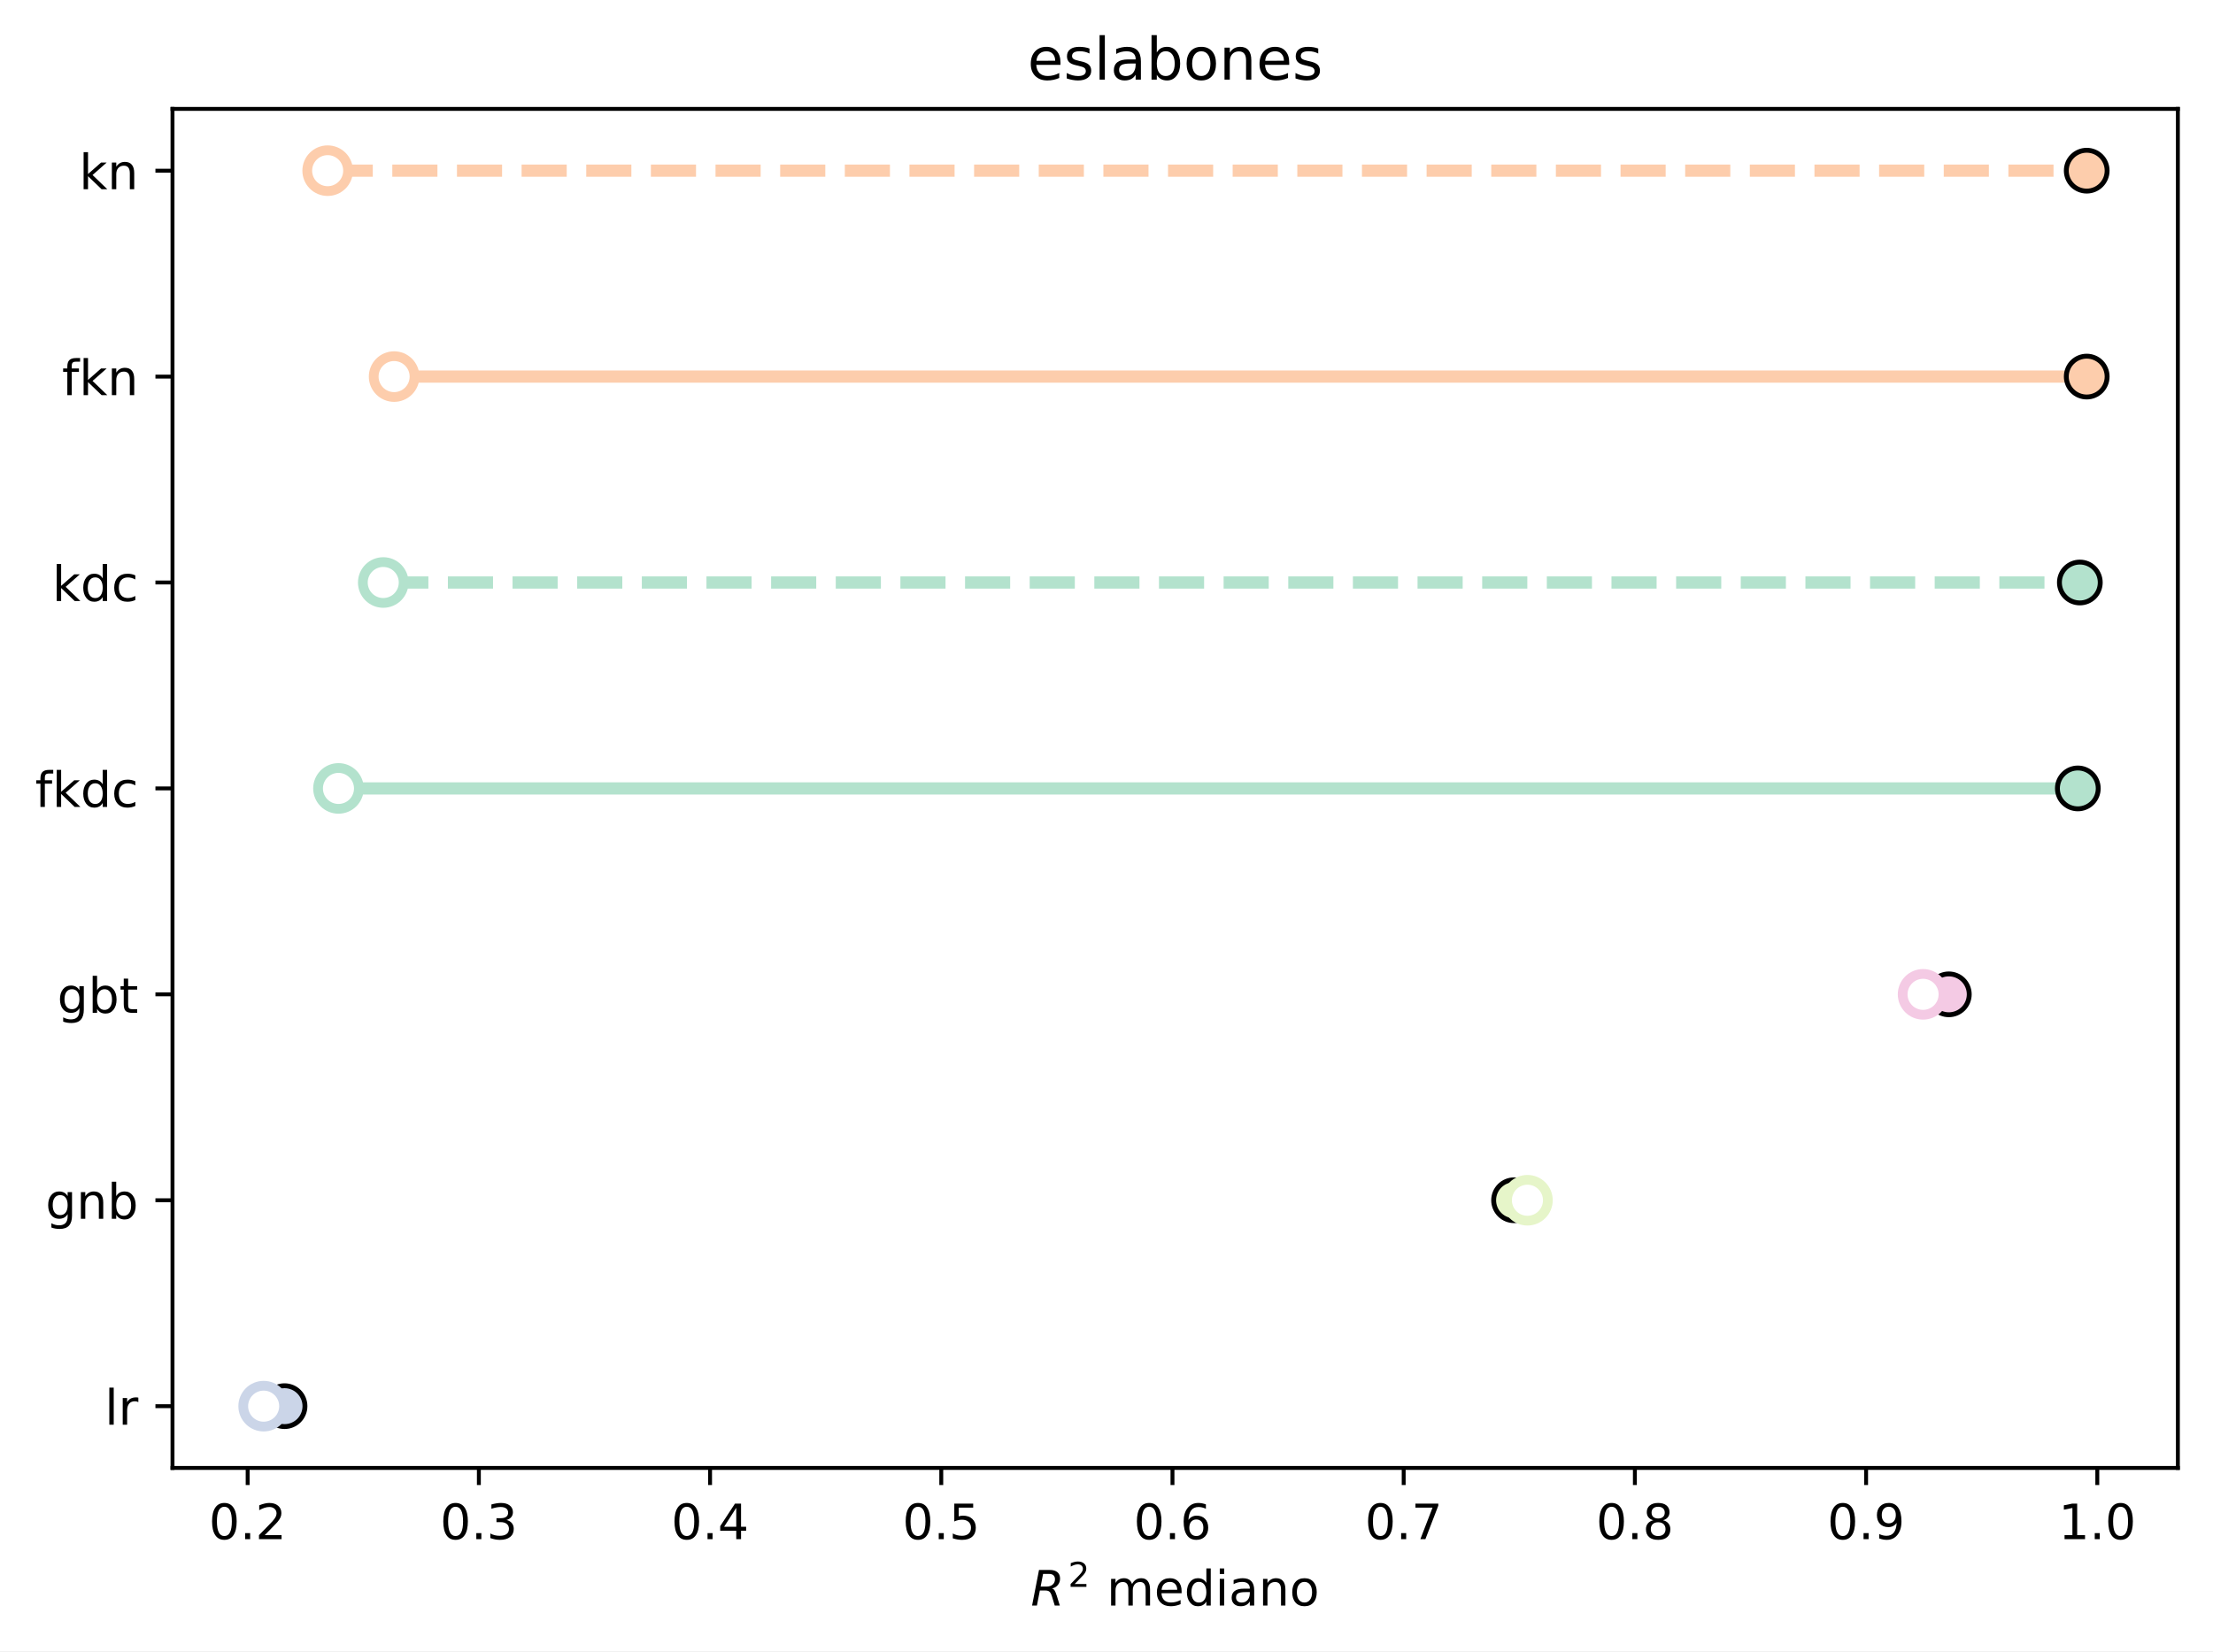
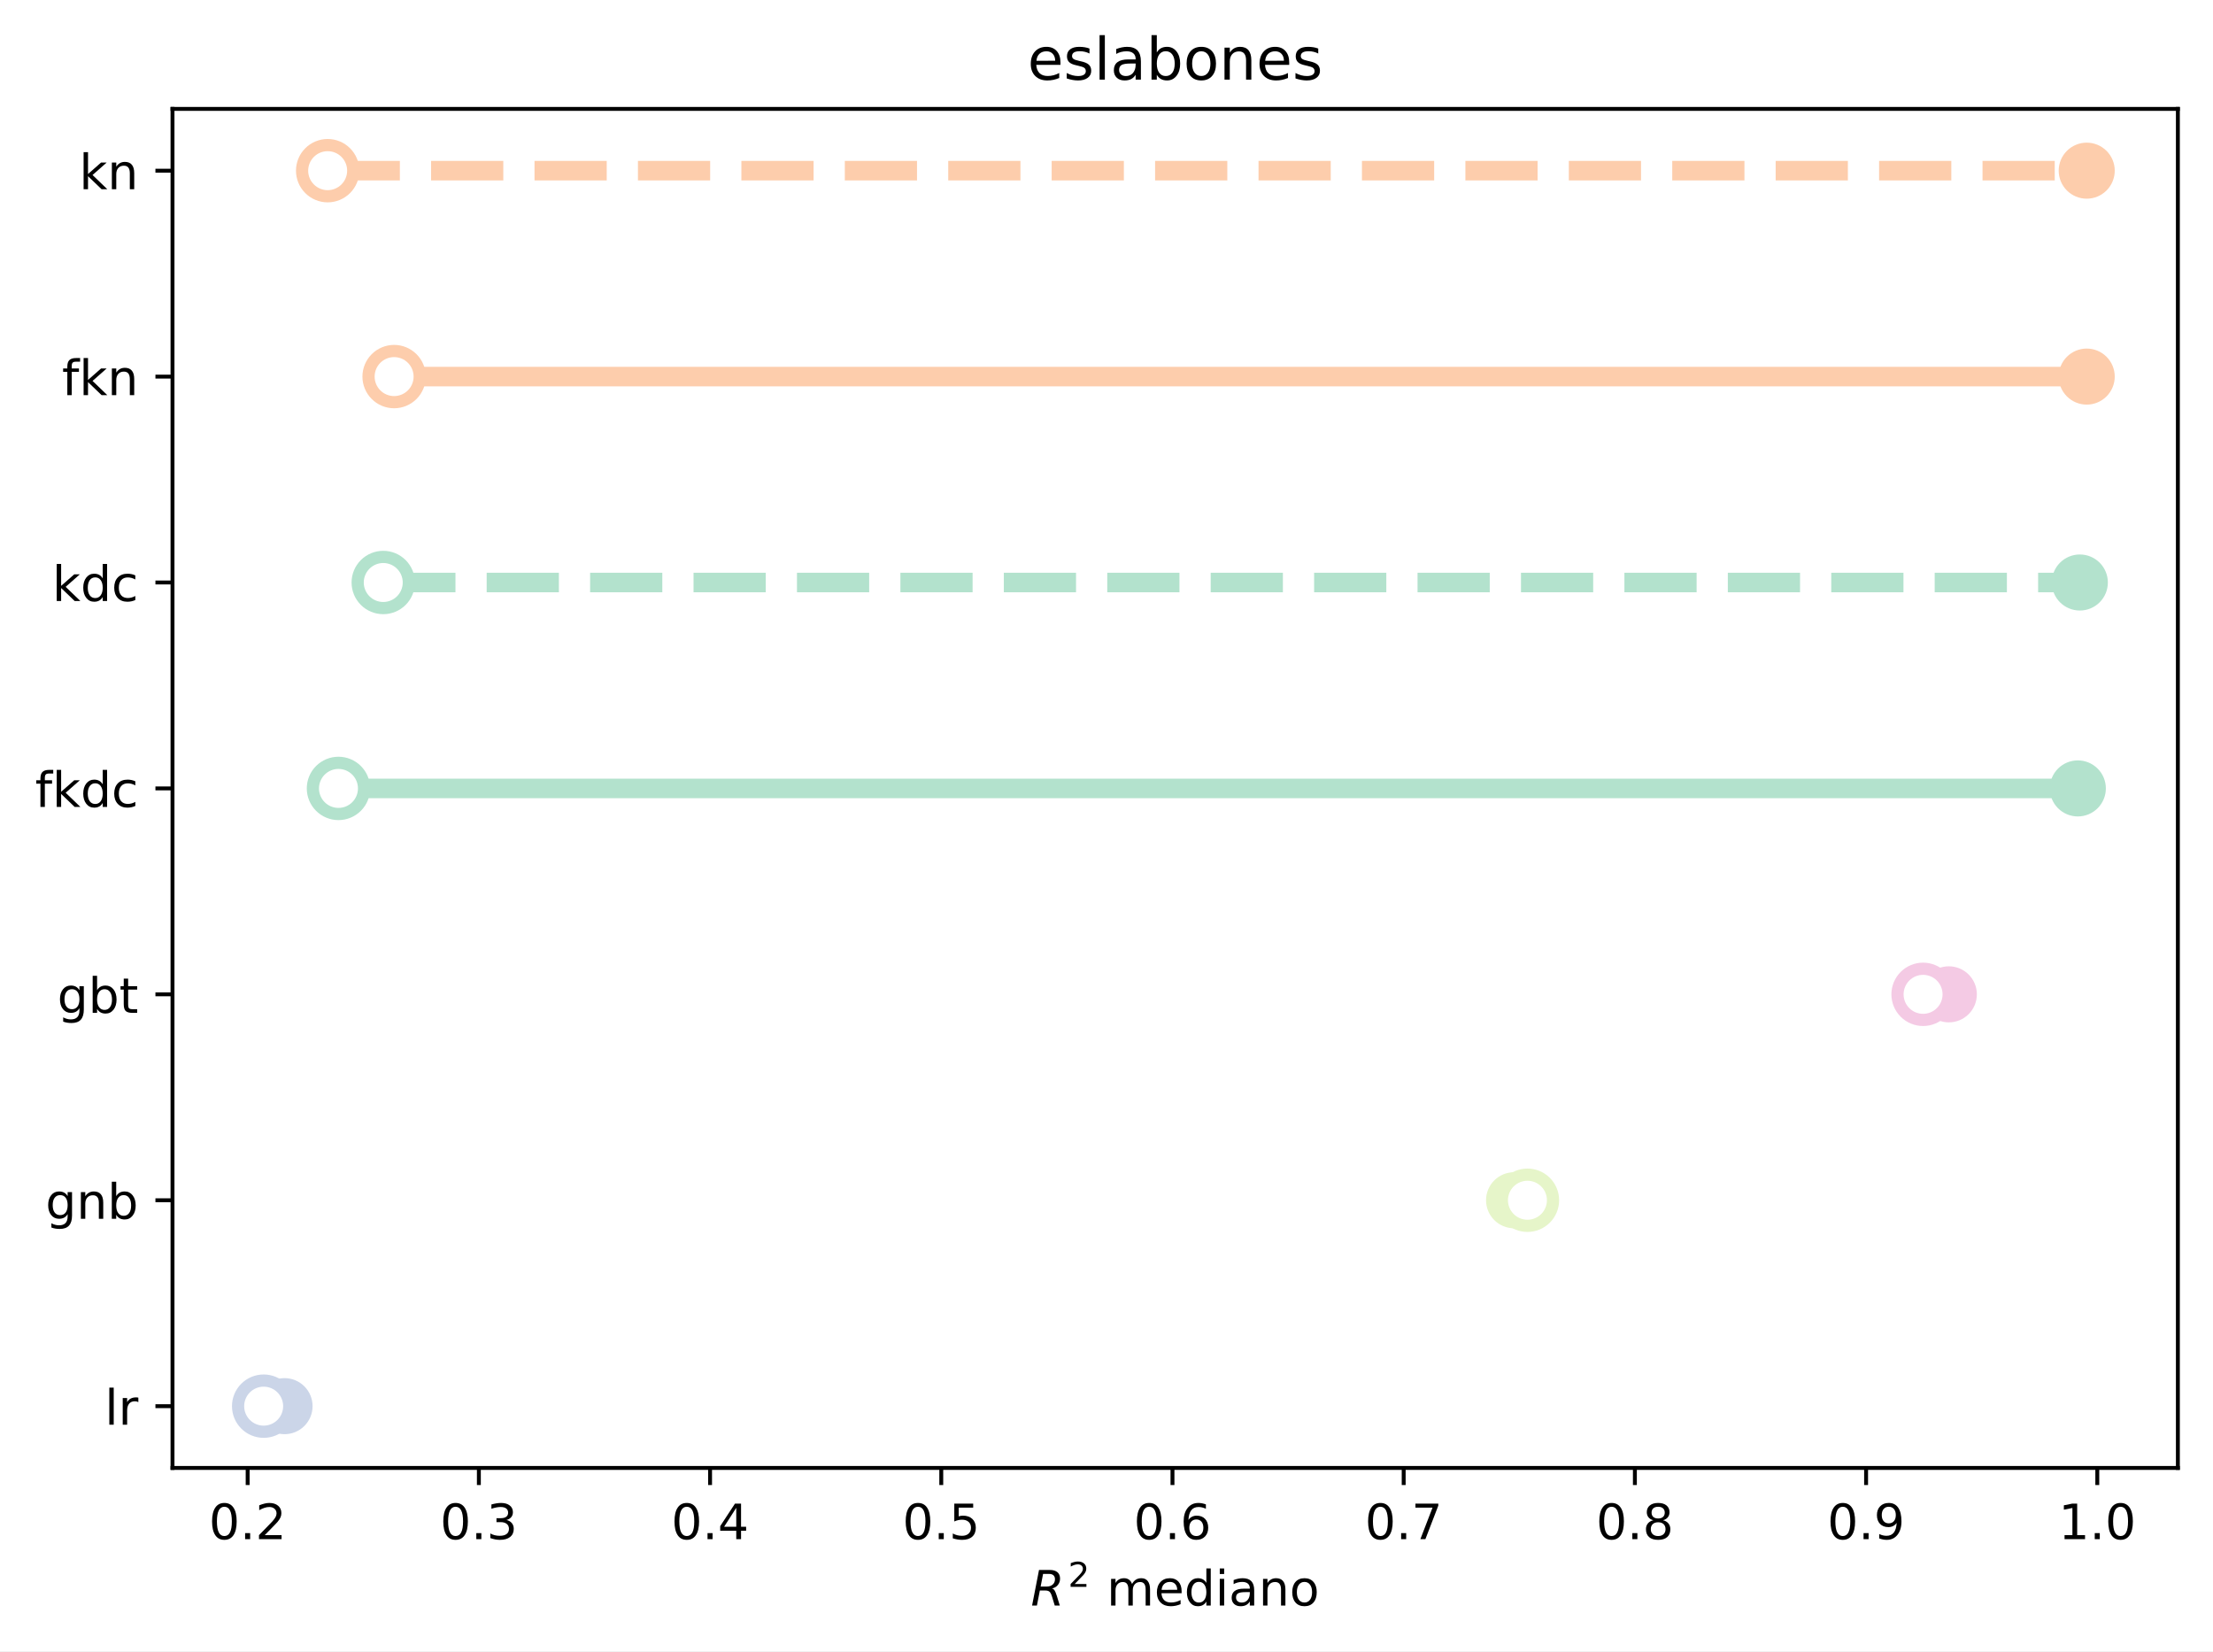
<svg xmlns="http://www.w3.org/2000/svg" xmlns:xlink="http://www.w3.org/1999/xlink" width="453.6pt" height="338.4pt" viewBox="0 0 453.6 338.4" version="1.1">
  <defs>
    <style type="text/css">*{stroke-linejoin: round; stroke-linecap: butt}</style>
  </defs>
  <g id="figure_1">
    <g id="patch_1">
      <path d="M 0 338.4  L 453.6 338.4  L 453.6 0  L 0 0  z " style="fill: #ffffff" />
    </g>
    <g id="axes_1">
      <g id="patch_2">
        <path d="M 35.358 300.844  L 446.4 300.844  L 446.4 22.318  L 35.358 22.318  z " style="fill: #ffffff" />
      </g>
      <g id="line2d_1">
-         <path d="M 54.042 288.183  L 58.324 288.183  " clip-path="url(#pe25ac5fc2d)" style="fill: none; stroke: #cbd5e8; stroke-width: 2.5; stroke-linecap: square" />
+         <path d="M 54.042 288.183  L 58.324 288.183  " clip-path="url(#pe25ac5fc2d)" style="fill: none; stroke: #cbd5e8; stroke-width: 4; stroke-linecap: square" />
      </g>
      <g id="line2d_2">
-         <path d="M 313.081 245.983  L 310.339 245.983  " clip-path="url(#pe25ac5fc2d)" style="fill: none; stroke: #e6f5c9; stroke-width: 2.5; stroke-linecap: square" />
+         <path d="M 313.081 245.983  L 310.339 245.983  " clip-path="url(#pe25ac5fc2d)" style="fill: none; stroke: #e6f5c9; stroke-width: 4; stroke-linecap: square" />
      </g>
      <g id="line2d_3">
-         <path d="M 394.174 203.782  L 399.454 203.782  " clip-path="url(#pe25ac5fc2d)" style="fill: none; stroke: #f4cae4; stroke-width: 2.5; stroke-linecap: square" />
+         <path d="M 394.174 203.782  L 399.454 203.782  " clip-path="url(#pe25ac5fc2d)" style="fill: none; stroke: #f4cae4; stroke-width: 4; stroke-linecap: square" />
      </g>
      <g id="line2d_4">
-         <path d="M 69.376 161.581  L 425.895 161.581  " clip-path="url(#pe25ac5fc2d)" style="fill: none; stroke: #b3e2cd; stroke-width: 2.5; stroke-linecap: square" />
+         <path d="M 69.376 161.581  L 425.895 161.581  " clip-path="url(#pe25ac5fc2d)" style="fill: none; stroke: #b3e2cd; stroke-width: 4; stroke-linecap: square" />
      </g>
      <g id="line2d_5">
-         <path d="M 78.555 119.38  L 426.306 119.38  " clip-path="url(#pe25ac5fc2d)" style="fill: none; stroke-dasharray: 9.25,4; stroke-dashoffset: 0; stroke: #b3e2cd; stroke-width: 2.5" />
+         <path d="M 78.555 119.38  L 426.306 119.38  " clip-path="url(#pe25ac5fc2d)" style="fill: none; stroke-dasharray: 14.8,6.4; stroke-dashoffset: 0; stroke: #b3e2cd; stroke-width: 4" />
      </g>
      <g id="line2d_6">
-         <path d="M 80.782 77.179  L 427.716 77.179  " clip-path="url(#pe25ac5fc2d)" style="fill: none; stroke: #fdcdac; stroke-width: 2.5; stroke-linecap: square" />
+         <path d="M 80.782 77.179  L 427.716 77.179  " clip-path="url(#pe25ac5fc2d)" style="fill: none; stroke: #fdcdac; stroke-width: 4; stroke-linecap: square" />
      </g>
      <g id="line2d_7">
-         <path d="M 67.161 34.978  L 427.716 34.978  " clip-path="url(#pe25ac5fc2d)" style="fill: none; stroke-dasharray: 9.25,4; stroke-dashoffset: 0; stroke: #fdcdac; stroke-width: 2.5" />
+         <path d="M 67.161 34.978  L 427.716 34.978  " clip-path="url(#pe25ac5fc2d)" style="fill: none; stroke-dasharray: 14.8,6.4; stroke-dashoffset: 0; stroke: #fdcdac; stroke-width: 4" />
      </g>
      <g id="matplotlib.axis_1">
        <g id="xtick_1">
          <g id="line2d_8">
            <defs>
              <path id="m38f3b05bbe" d="M 0 0  L 0 3.5  " style="stroke: #000000; stroke-width: 0.8" />
            </defs>
            <g>
              <use xlink:href="#m38f3b05bbe" x="50.762" y="300.844" style="stroke: #000000; stroke-width: 0.8" />
            </g>
          </g>
          <g id="text_1">
            <g transform="translate(42.81074 315.4422) scale(0.1 -0.1)">
              <defs>
                <path id="DejaVuSans-30" d="M 2034 4250  Q 1547 4250 1301 3770  Q 1056 3291 1056 2328  Q 1056 1369 1301 889  Q 1547 409 2034 409  Q 2525 409 2770 889  Q 3016 1369 3016 2328  Q 3016 3291 2770 3770  Q 2525 4250 2034 4250  z M 2034 4750  Q 2819 4750 3233 4129  Q 3647 3509 3647 2328  Q 3647 1150 3233 529  Q 2819 -91 2034 -91  Q 1250 -91 836 529  Q 422 1150 422 2328  Q 422 3509 836 4129  Q 1250 4750 2034 4750  z " transform="scale(0.015625)" />
                <path id="DejaVuSans-2e" d="M 684 794  L 1344 794  L 1344 0  L 684 0  L 684 794  z " transform="scale(0.015625)" />
                <path id="DejaVuSans-32" d="M 1228 531  L 3431 531  L 3431 0  L 469 0  L 469 531  Q 828 903 1448 1529  Q 2069 2156 2228 2338  Q 2531 2678 2651 2914  Q 2772 3150 2772 3378  Q 2772 3750 2511 3984  Q 2250 4219 1831 4219  Q 1534 4219 1204 4116  Q 875 4013 500 3803  L 500 4441  Q 881 4594 1212 4672  Q 1544 4750 1819 4750  Q 2544 4750 2975 4387  Q 3406 4025 3406 3419  Q 3406 3131 3298 2873  Q 3191 2616 2906 2266  Q 2828 2175 2409 1742  Q 1991 1309 1228 531  z " transform="scale(0.015625)" />
              </defs>
              <use xlink:href="#DejaVuSans-30" />
              <use xlink:href="#DejaVuSans-2e" transform="translate(63.62305 0)" />
              <use xlink:href="#DejaVuSans-32" transform="translate(95.41016 0)" />
            </g>
          </g>
        </g>
        <g id="xtick_2">
          <g id="line2d_9">
            <g>
              <use xlink:href="#m38f3b05bbe" x="98.153" y="300.844" style="stroke: #000000; stroke-width: 0.8" />
            </g>
          </g>
          <g id="text_2">
            <g transform="translate(90.201 315.4422) scale(0.1 -0.1)">
              <defs>
                <path id="DejaVuSans-33" d="M 2597 2516  Q 3050 2419 3304 2112  Q 3559 1806 3559 1356  Q 3559 666 3084 287  Q 2609 -91 1734 -91  Q 1441 -91 1130 -33  Q 819 25 488 141  L 488 750  Q 750 597 1062 519  Q 1375 441 1716 441  Q 2309 441 2620 675  Q 2931 909 2931 1356  Q 2931 1769 2642 2001  Q 2353 2234 1838 2234  L 1294 2234  L 1294 2753  L 1863 2753  Q 2328 2753 2575 2939  Q 2822 3125 2822 3475  Q 2822 3834 2567 4026  Q 2313 4219 1838 4219  Q 1578 4219 1281 4162  Q 984 4106 628 3988  L 628 4550  Q 988 4650 1302 4700  Q 1616 4750 1894 4750  Q 2613 4750 3031 4423  Q 3450 4097 3450 3541  Q 3450 3153 3228 2886  Q 3006 2619 2597 2516  z " transform="scale(0.015625)" />
              </defs>
              <use xlink:href="#DejaVuSans-30" />
              <use xlink:href="#DejaVuSans-2e" transform="translate(63.62305 0)" />
              <use xlink:href="#DejaVuSans-33" transform="translate(95.41016 0)" />
            </g>
          </g>
        </g>
        <g id="xtick_3">
          <g id="line2d_10">
            <g>
              <use xlink:href="#m38f3b05bbe" x="145.543" y="300.844" style="stroke: #000000; stroke-width: 0.8" />
            </g>
          </g>
          <g id="text_3">
            <g transform="translate(137.5913 315.4422) scale(0.1 -0.1)">
              <defs>
                <path id="DejaVuSans-34" d="M 2419 4116  L 825 1625  L 2419 1625  L 2419 4116  z M 2253 4666  L 3047 4666  L 3047 1625  L 3713 1625  L 3713 1100  L 3047 1100  L 3047 0  L 2419 0  L 2419 1100  L 313 1100  L 313 1709  L 2253 4666  z " transform="scale(0.015625)" />
              </defs>
              <use xlink:href="#DejaVuSans-30" />
              <use xlink:href="#DejaVuSans-2e" transform="translate(63.62305 0)" />
              <use xlink:href="#DejaVuSans-34" transform="translate(95.41016 0)" />
            </g>
          </g>
        </g>
        <g id="xtick_4">
          <g id="line2d_11">
            <g>
              <use xlink:href="#m38f3b05bbe" x="192.933" y="300.844" style="stroke: #000000; stroke-width: 0.8" />
            </g>
          </g>
          <g id="text_4">
            <g transform="translate(184.9815 315.4422) scale(0.1 -0.1)">
              <defs>
                <path id="DejaVuSans-35" d="M 691 4666  L 3169 4666  L 3169 4134  L 1269 4134  L 1269 2991  Q 1406 3038 1543 3061  Q 1681 3084 1819 3084  Q 2600 3084 3056 2656  Q 3513 2228 3513 1497  Q 3513 744 3044 326  Q 2575 -91 1722 -91  Q 1428 -91 1123 -41  Q 819 9 494 109  L 494 744  Q 775 591 1075 516  Q 1375 441 1709 441  Q 2250 441 2565 725  Q 2881 1009 2881 1497  Q 2881 1984 2565 2268  Q 2250 2553 1709 2553  Q 1456 2553 1204 2497  Q 953 2441 691 2322  L 691 4666  z " transform="scale(0.015625)" />
              </defs>
              <use xlink:href="#DejaVuSans-30" />
              <use xlink:href="#DejaVuSans-2e" transform="translate(63.62305 0)" />
              <use xlink:href="#DejaVuSans-35" transform="translate(95.41016 0)" />
            </g>
          </g>
        </g>
        <g id="xtick_5">
          <g id="line2d_12">
            <g>
              <use xlink:href="#m38f3b05bbe" x="240.323" y="300.844" style="stroke: #000000; stroke-width: 0.8" />
            </g>
          </g>
          <g id="text_5">
            <g transform="translate(232.3718 315.4422) scale(0.1 -0.1)">
              <defs>
                <path id="DejaVuSans-36" d="M 2113 2584  Q 1688 2584 1439 2293  Q 1191 2003 1191 1497  Q 1191 994 1439 701  Q 1688 409 2113 409  Q 2538 409 2786 701  Q 3034 994 3034 1497  Q 3034 2003 2786 2293  Q 2538 2584 2113 2584  z M 3366 4563  L 3366 3988  Q 3128 4100 2886 4159  Q 2644 4219 2406 4219  Q 1781 4219 1451 3797  Q 1122 3375 1075 2522  Q 1259 2794 1537 2939  Q 1816 3084 2150 3084  Q 2853 3084 3261 2657  Q 3669 2231 3669 1497  Q 3669 778 3244 343  Q 2819 -91 2113 -91  Q 1303 -91 875 529  Q 447 1150 447 2328  Q 447 3434 972 4092  Q 1497 4750 2381 4750  Q 2619 4750 2861 4703  Q 3103 4656 3366 4563  z " transform="scale(0.015625)" />
              </defs>
              <use xlink:href="#DejaVuSans-30" />
              <use xlink:href="#DejaVuSans-2e" transform="translate(63.62305 0)" />
              <use xlink:href="#DejaVuSans-36" transform="translate(95.41016 0)" />
            </g>
          </g>
        </g>
        <g id="xtick_6">
          <g id="line2d_13">
            <g>
              <use xlink:href="#m38f3b05bbe" x="287.714" y="300.844" style="stroke: #000000; stroke-width: 0.8" />
            </g>
          </g>
          <g id="text_6">
            <g transform="translate(279.762 315.4422) scale(0.1 -0.1)">
              <defs>
                <path id="DejaVuSans-37" d="M 525 4666  L 3525 4666  L 3525 4397  L 1831 0  L 1172 0  L 2766 4134  L 525 4134  L 525 4666  z " transform="scale(0.015625)" />
              </defs>
              <use xlink:href="#DejaVuSans-30" />
              <use xlink:href="#DejaVuSans-2e" transform="translate(63.62305 0)" />
              <use xlink:href="#DejaVuSans-37" transform="translate(95.41016 0)" />
            </g>
          </g>
        </g>
        <g id="xtick_7">
          <g id="line2d_14">
            <g>
              <use xlink:href="#m38f3b05bbe" x="335.104" y="300.844" style="stroke: #000000; stroke-width: 0.8" />
            </g>
          </g>
          <g id="text_7">
            <g transform="translate(327.1523 315.4422) scale(0.1 -0.1)">
              <defs>
                <path id="DejaVuSans-38" d="M 2034 2216  Q 1584 2216 1326 1975  Q 1069 1734 1069 1313  Q 1069 891 1326 650  Q 1584 409 2034 409  Q 2484 409 2743 651  Q 3003 894 3003 1313  Q 3003 1734 2745 1975  Q 2488 2216 2034 2216  z M 1403 2484  Q 997 2584 770 2862  Q 544 3141 544 3541  Q 544 4100 942 4425  Q 1341 4750 2034 4750  Q 2731 4750 3128 4425  Q 3525 4100 3525 3541  Q 3525 3141 3298 2862  Q 3072 2584 2669 2484  Q 3125 2378 3379 2068  Q 3634 1759 3634 1313  Q 3634 634 3220 271  Q 2806 -91 2034 -91  Q 1263 -91 848 271  Q 434 634 434 1313  Q 434 1759 690 2068  Q 947 2378 1403 2484  z M 1172 3481  Q 1172 3119 1398 2916  Q 1625 2713 2034 2713  Q 2441 2713 2670 2916  Q 2900 3119 2900 3481  Q 2900 3844 2670 4047  Q 2441 4250 2034 4250  Q 1625 4250 1398 4047  Q 1172 3844 1172 3481  z " transform="scale(0.015625)" />
              </defs>
              <use xlink:href="#DejaVuSans-30" />
              <use xlink:href="#DejaVuSans-2e" transform="translate(63.62305 0)" />
              <use xlink:href="#DejaVuSans-38" transform="translate(95.41016 0)" />
            </g>
          </g>
        </g>
        <g id="xtick_8">
          <g id="line2d_15">
            <g>
              <use xlink:href="#m38f3b05bbe" x="382.494" y="300.844" style="stroke: #000000; stroke-width: 0.8" />
            </g>
          </g>
          <g id="text_8">
            <g transform="translate(374.5425 315.4422) scale(0.1 -0.1)">
              <defs>
                <path id="DejaVuSans-39" d="M 703 97  L 703 672  Q 941 559 1184 500  Q 1428 441 1663 441  Q 2288 441 2617 861  Q 2947 1281 2994 2138  Q 2813 1869 2534 1725  Q 2256 1581 1919 1581  Q 1219 1581 811 2004  Q 403 2428 403 3163  Q 403 3881 828 4315  Q 1253 4750 1959 4750  Q 2769 4750 3195 4129  Q 3622 3509 3622 2328  Q 3622 1225 3098 567  Q 2575 -91 1691 -91  Q 1453 -91 1209 -44  Q 966 3 703 97  z M 1959 2075  Q 2384 2075 2632 2365  Q 2881 2656 2881 3163  Q 2881 3666 2632 3958  Q 2384 4250 1959 4250  Q 1534 4250 1286 3958  Q 1038 3666 1038 3163  Q 1038 2656 1286 2365  Q 1534 2075 1959 2075  z " transform="scale(0.015625)" />
              </defs>
              <use xlink:href="#DejaVuSans-30" />
              <use xlink:href="#DejaVuSans-2e" transform="translate(63.62305 0)" />
              <use xlink:href="#DejaVuSans-39" transform="translate(95.41016 0)" />
            </g>
          </g>
        </g>
        <g id="xtick_9">
          <g id="line2d_16">
            <g>
              <use xlink:href="#m38f3b05bbe" x="429.884" y="300.844" style="stroke: #000000; stroke-width: 0.8" />
            </g>
          </g>
          <g id="text_9">
            <g transform="translate(421.9328 315.4422) scale(0.1 -0.1)">
              <defs>
                <path id="DejaVuSans-31" d="M 794 531  L 1825 531  L 1825 4091  L 703 3866  L 703 4441  L 1819 4666  L 2450 4666  L 2450 531  L 3481 531  L 3481 0  L 794 0  L 794 531  z " transform="scale(0.015625)" />
              </defs>
              <use xlink:href="#DejaVuSans-31" />
              <use xlink:href="#DejaVuSans-2e" transform="translate(63.62305 0)" />
              <use xlink:href="#DejaVuSans-30" transform="translate(95.41016 0)" />
            </g>
          </g>
        </g>
        <g id="text_10">
          <g transform="translate(211.2789 329.1203) scale(0.1 -0.1)">
            <defs>
              <path id="DejaVuSans-Oblique-52" d="M 1613 4147  L 1294 2491  L 2106 2491  Q 2584 2491 2879 2755  Q 3175 3019 3175 3444  Q 3175 3784 2976 3965  Q 2778 4147 2406 4147  L 1613 4147  z M 2772 2241  Q 2972 2194 3105 2009  Q 3238 1825 3413 1275  L 3809 0  L 3144 0  L 2778 1197  Q 2638 1659 2453 1815  Q 2269 1972 1888 1972  L 1191 1972  L 806 0  L 172 0  L 1081 4666  L 2503 4666  Q 3150 4666 3495 4373  Q 3841 4081 3841 3531  Q 3841 3044 3547 2687  Q 3253 2331 2772 2241  z " transform="scale(0.015625)" />
              <path id="DejaVuSans-20" transform="scale(0.015625)" />
              <path id="DejaVuSans-6d" d="M 3328 2828  Q 3544 3216 3844 3400  Q 4144 3584 4550 3584  Q 5097 3584 5394 3201  Q 5691 2819 5691 2113  L 5691 0  L 5113 0  L 5113 2094  Q 5113 2597 4934 2840  Q 4756 3084 4391 3084  Q 3944 3084 3684 2787  Q 3425 2491 3425 1978  L 3425 0  L 2847 0  L 2847 2094  Q 2847 2600 2669 2842  Q 2491 3084 2119 3084  Q 1678 3084 1418 2786  Q 1159 2488 1159 1978  L 1159 0  L 581 0  L 581 3500  L 1159 3500  L 1159 2956  Q 1356 3278 1631 3431  Q 1906 3584 2284 3584  Q 2666 3584 2933 3390  Q 3200 3197 3328 2828  z " transform="scale(0.015625)" />
              <path id="DejaVuSans-65" d="M 3597 1894  L 3597 1613  L 953 1613  Q 991 1019 1311 708  Q 1631 397 2203 397  Q 2534 397 2845 478  Q 3156 559 3463 722  L 3463 178  Q 3153 47 2828 -22  Q 2503 -91 2169 -91  Q 1331 -91 842 396  Q 353 884 353 1716  Q 353 2575 817 3079  Q 1281 3584 2069 3584  Q 2775 3584 3186 3129  Q 3597 2675 3597 1894  z M 3022 2063  Q 3016 2534 2758 2815  Q 2500 3097 2075 3097  Q 1594 3097 1305 2825  Q 1016 2553 972 2059  L 3022 2063  z " transform="scale(0.015625)" />
              <path id="DejaVuSans-64" d="M 2906 2969  L 2906 4863  L 3481 4863  L 3481 0  L 2906 0  L 2906 525  Q 2725 213 2448 61  Q 2172 -91 1784 -91  Q 1150 -91 751 415  Q 353 922 353 1747  Q 353 2572 751 3078  Q 1150 3584 1784 3584  Q 2172 3584 2448 3432  Q 2725 3281 2906 2969  z M 947 1747  Q 947 1113 1208 752  Q 1469 391 1925 391  Q 2381 391 2643 752  Q 2906 1113 2906 1747  Q 2906 2381 2643 2742  Q 2381 3103 1925 3103  Q 1469 3103 1208 2742  Q 947 2381 947 1747  z " transform="scale(0.015625)" />
              <path id="DejaVuSans-69" d="M 603 3500  L 1178 3500  L 1178 0  L 603 0  L 603 3500  z M 603 4863  L 1178 4863  L 1178 4134  L 603 4134  L 603 4863  z " transform="scale(0.015625)" />
              <path id="DejaVuSans-61" d="M 2194 1759  Q 1497 1759 1228 1600  Q 959 1441 959 1056  Q 959 750 1161 570  Q 1363 391 1709 391  Q 2188 391 2477 730  Q 2766 1069 2766 1631  L 2766 1759  L 2194 1759  z M 3341 1997  L 3341 0  L 2766 0  L 2766 531  Q 2569 213 2275 61  Q 1981 -91 1556 -91  Q 1019 -91 701 211  Q 384 513 384 1019  Q 384 1609 779 1909  Q 1175 2209 1959 2209  L 2766 2209  L 2766 2266  Q 2766 2663 2505 2880  Q 2244 3097 1772 3097  Q 1472 3097 1187 3025  Q 903 2953 641 2809  L 641 3341  Q 956 3463 1253 3523  Q 1550 3584 1831 3584  Q 2591 3584 2966 3190  Q 3341 2797 3341 1997  z " transform="scale(0.015625)" />
              <path id="DejaVuSans-6e" d="M 3513 2113  L 3513 0  L 2938 0  L 2938 2094  Q 2938 2591 2744 2837  Q 2550 3084 2163 3084  Q 1697 3084 1428 2787  Q 1159 2491 1159 1978  L 1159 0  L 581 0  L 581 3500  L 1159 3500  L 1159 2956  Q 1366 3272 1645 3428  Q 1925 3584 2291 3584  Q 2894 3584 3203 3211  Q 3513 2838 3513 2113  z " transform="scale(0.015625)" />
              <path id="DejaVuSans-6f" d="M 1959 3097  Q 1497 3097 1228 2736  Q 959 2375 959 1747  Q 959 1119 1226 758  Q 1494 397 1959 397  Q 2419 397 2687 759  Q 2956 1122 2956 1747  Q 2956 2369 2687 2733  Q 2419 3097 1959 3097  z M 1959 3584  Q 2709 3584 3137 3096  Q 3566 2609 3566 1747  Q 3566 888 3137 398  Q 2709 -91 1959 -91  Q 1206 -91 779 398  Q 353 888 353 1747  Q 353 2609 779 3096  Q 1206 3584 1959 3584  z " transform="scale(0.015625)" />
            </defs>
            <use xlink:href="#DejaVuSans-Oblique-52" transform="translate(0 0.765625)" />
            <use xlink:href="#DejaVuSans-32" transform="translate(76.49919 39.04688) scale(0.7)" />
            <use xlink:href="#DejaVuSans-20" transform="translate(123.7697 0.765625)" />
            <use xlink:href="#DejaVuSans-6d" transform="translate(155.5568 0.765625)" />
            <use xlink:href="#DejaVuSans-65" transform="translate(252.9689 0.765625)" />
            <use xlink:href="#DejaVuSans-64" transform="translate(314.4924 0.765625)" />
            <use xlink:href="#DejaVuSans-69" transform="translate(377.9689 0.765625)" />
            <use xlink:href="#DejaVuSans-61" transform="translate(405.7521 0.765625)" />
            <use xlink:href="#DejaVuSans-6e" transform="translate(467.0314 0.765625)" />
            <use xlink:href="#DejaVuSans-6f" transform="translate(530.4103 0.765625)" />
          </g>
        </g>
      </g>
      <g id="matplotlib.axis_2">
        <g id="ytick_1">
          <g id="line2d_17">
            <defs>
              <path id="mbd2f377c6c" d="M 0 0  L -3.5 0  " style="stroke: #000000; stroke-width: 0.8" />
            </defs>
            <g>
              <use xlink:href="#mbd2f377c6c" x="35.358" y="288.183" style="stroke: #000000; stroke-width: 0.8" />
            </g>
          </g>
          <g id="text_11">
            <g transform="translate(21.46875 291.9827) scale(0.1 -0.1)">
              <defs>
                <path id="DejaVuSans-6c" d="M 603 4863  L 1178 4863  L 1178 0  L 603 0  L 603 4863  z " transform="scale(0.015625)" />
                <path id="DejaVuSans-72" d="M 2631 2963  Q 2534 3019 2420 3045  Q 2306 3072 2169 3072  Q 1681 3072 1420 2755  Q 1159 2438 1159 1844  L 1159 0  L 581 0  L 581 3500  L 1159 3500  L 1159 2956  Q 1341 3275 1631 3429  Q 1922 3584 2338 3584  Q 2397 3584 2469 3576  Q 2541 3569 2628 3553  L 2631 2963  z " transform="scale(0.015625)" />
              </defs>
              <use xlink:href="#DejaVuSans-6c" />
              <use xlink:href="#DejaVuSans-72" transform="translate(27.7832 0)" />
            </g>
          </g>
        </g>
        <g id="ytick_2">
          <g id="line2d_18">
            <g>
              <use xlink:href="#mbd2f377c6c" x="35.358" y="245.983" style="stroke: #000000; stroke-width: 0.8" />
            </g>
          </g>
          <g id="text_12">
            <g transform="translate(9.323438 249.7819) scale(0.1 -0.1)">
              <defs>
                <path id="DejaVuSans-67" d="M 2906 1791  Q 2906 2416 2648 2759  Q 2391 3103 1925 3103  Q 1463 3103 1205 2759  Q 947 2416 947 1791  Q 947 1169 1205 825  Q 1463 481 1925 481  Q 2391 481 2648 825  Q 2906 1169 2906 1791  z M 3481 434  Q 3481 -459 3084 -895  Q 2688 -1331 1869 -1331  Q 1566 -1331 1297 -1286  Q 1028 -1241 775 -1147  L 775 -588  Q 1028 -725 1275 -790  Q 1522 -856 1778 -856  Q 2344 -856 2625 -561  Q 2906 -266 2906 331  L 2906 616  Q 2728 306 2450 153  Q 2172 0 1784 0  Q 1141 0 747 490  Q 353 981 353 1791  Q 353 2603 747 3093  Q 1141 3584 1784 3584  Q 2172 3584 2450 3431  Q 2728 3278 2906 2969  L 2906 3500  L 3481 3500  L 3481 434  z " transform="scale(0.015625)" />
                <path id="DejaVuSans-62" d="M 3116 1747  Q 3116 2381 2855 2742  Q 2594 3103 2138 3103  Q 1681 3103 1420 2742  Q 1159 2381 1159 1747  Q 1159 1113 1420 752  Q 1681 391 2138 391  Q 2594 391 2855 752  Q 3116 1113 3116 1747  z M 1159 2969  Q 1341 3281 1617 3432  Q 1894 3584 2278 3584  Q 2916 3584 3314 3078  Q 3713 2572 3713 1747  Q 3713 922 3314 415  Q 2916 -91 2278 -91  Q 1894 -91 1617 61  Q 1341 213 1159 525  L 1159 0  L 581 0  L 581 4863  L 1159 4863  L 1159 2969  z " transform="scale(0.015625)" />
              </defs>
              <use xlink:href="#DejaVuSans-67" />
              <use xlink:href="#DejaVuSans-6e" transform="translate(63.47656 0)" />
              <use xlink:href="#DejaVuSans-62" transform="translate(126.8555 0)" />
            </g>
          </g>
        </g>
        <g id="ytick_3">
          <g id="line2d_19">
            <g>
              <use xlink:href="#mbd2f377c6c" x="35.358" y="203.782" style="stroke: #000000; stroke-width: 0.8" />
            </g>
          </g>
          <g id="text_13">
            <g transform="translate(11.74062 207.581) scale(0.1 -0.1)">
              <defs>
                <path id="DejaVuSans-74" d="M 1172 4494  L 1172 3500  L 2356 3500  L 2356 3053  L 1172 3053  L 1172 1153  Q 1172 725 1289 603  Q 1406 481 1766 481  L 2356 481  L 2356 0  L 1766 0  Q 1100 0 847 248  Q 594 497 594 1153  L 594 3053  L 172 3053  L 172 3500  L 594 3500  L 594 4494  L 1172 4494  z " transform="scale(0.015625)" />
              </defs>
              <use xlink:href="#DejaVuSans-67" />
              <use xlink:href="#DejaVuSans-62" transform="translate(63.47656 0)" />
              <use xlink:href="#DejaVuSans-74" transform="translate(126.9531 0)" />
            </g>
          </g>
        </g>
        <g id="ytick_4">
          <g id="line2d_20">
            <g>
              <use xlink:href="#mbd2f377c6c" x="35.358" y="161.581" style="stroke: #000000; stroke-width: 0.8" />
            </g>
          </g>
          <g id="text_14">
            <g transform="translate(7.2 165.3802) scale(0.1 -0.1)">
              <defs>
                <path id="DejaVuSans-66" d="M 2375 4863  L 2375 4384  L 1825 4384  Q 1516 4384 1395 4259  Q 1275 4134 1275 3809  L 1275 3500  L 2222 3500  L 2222 3053  L 1275 3053  L 1275 0  L 697 0  L 697 3053  L 147 3053  L 147 3500  L 697 3500  L 697 3744  Q 697 4328 969 4595  Q 1241 4863 1831 4863  L 2375 4863  z " transform="scale(0.015625)" />
                <path id="DejaVuSans-6b" d="M 581 4863  L 1159 4863  L 1159 1991  L 2875 3500  L 3609 3500  L 1753 1863  L 3688 0  L 2938 0  L 1159 1709  L 1159 0  L 581 0  L 581 4863  z " transform="scale(0.015625)" />
                <path id="DejaVuSans-63" d="M 3122 3366  L 3122 2828  Q 2878 2963 2633 3030  Q 2388 3097 2138 3097  Q 1578 3097 1268 2742  Q 959 2388 959 1747  Q 959 1106 1268 751  Q 1578 397 2138 397  Q 2388 397 2633 464  Q 2878 531 3122 666  L 3122 134  Q 2881 22 2623 -34  Q 2366 -91 2075 -91  Q 1284 -91 818 406  Q 353 903 353 1747  Q 353 2603 823 3093  Q 1294 3584 2113 3584  Q 2378 3584 2631 3529  Q 2884 3475 3122 3366  z " transform="scale(0.015625)" />
              </defs>
              <use xlink:href="#DejaVuSans-66" />
              <use xlink:href="#DejaVuSans-6b" transform="translate(35.20508 0)" />
              <use xlink:href="#DejaVuSans-64" transform="translate(93.11523 0)" />
              <use xlink:href="#DejaVuSans-63" transform="translate(156.5918 0)" />
            </g>
          </g>
        </g>
        <g id="ytick_5">
          <g id="line2d_21">
            <g>
              <use xlink:href="#mbd2f377c6c" x="35.358" y="119.38" style="stroke: #000000; stroke-width: 0.8" />
            </g>
          </g>
          <g id="text_15">
            <g transform="translate(10.72031 123.1793) scale(0.1 -0.1)">
              <use xlink:href="#DejaVuSans-6b" />
              <use xlink:href="#DejaVuSans-64" transform="translate(57.91016 0)" />
              <use xlink:href="#DejaVuSans-63" transform="translate(121.3867 0)" />
            </g>
          </g>
        </g>
        <g id="ytick_6">
          <g id="line2d_22">
            <g>
              <use xlink:href="#mbd2f377c6c" x="35.358" y="77.179" style="stroke: #000000; stroke-width: 0.8" />
            </g>
          </g>
          <g id="text_16">
            <g transform="translate(12.70937 80.97845) scale(0.1 -0.1)">
              <use xlink:href="#DejaVuSans-66" />
              <use xlink:href="#DejaVuSans-6b" transform="translate(35.20508 0)" />
              <use xlink:href="#DejaVuSans-6e" transform="translate(93.11523 0)" />
            </g>
          </g>
        </g>
        <g id="ytick_7">
          <g id="line2d_23">
            <g>
              <use xlink:href="#mbd2f377c6c" x="35.358" y="34.978" style="stroke: #000000; stroke-width: 0.8" />
            </g>
          </g>
          <g id="text_17">
            <g transform="translate(16.22969 38.7776) scale(0.1 -0.1)">
              <use xlink:href="#DejaVuSans-6b" />
              <use xlink:href="#DejaVuSans-6e" transform="translate(57.91016 0)" />
            </g>
          </g>
        </g>
      </g>
      <g id="PathCollection_1">
        <defs>
-           <path id="m4271cac043" d="M 0 4.183  C 1.109 4.183 2.174 3.743 2.958 2.958  C 3.743 2.174 4.183 1.109 4.183 0  C 4.183 -1.109 3.743 -2.174 2.958 -2.958  C 2.174 -3.743 1.109 -4.183 0 -4.183  C -1.109 -4.183 -2.174 -3.743 -2.958 -2.958  C -3.743 -2.174 -4.183 -1.109 -4.183 0  C -4.183 1.109 -3.743 2.174 -2.958 2.958  C -2.174 3.743 -1.109 4.183 0 4.183  z " style="stroke: #000000" />
-         </defs>
-         <g clip-path="url(#pe25ac5fc2d)">
-           <use xlink:href="#m4271cac043" x="58.324" y="288.183" style="fill: #cbd5e8; stroke: #000000" />
+           <path id="mf907cb4a8f" d="M 0 5.244  C 1.391 5.244 2.725 4.691 3.708 3.708  C 4.691 2.725 5.244 1.391 5.244 0  C 5.244 -1.391 4.691 -2.725 3.708 -3.708  C 2.725 -4.691 1.391 -5.244 0 -5.244  C -1.391 -5.244 -2.725 -4.691 -3.708 -3.708  C -4.691 -2.725 -5.244 -1.391 -5.244 0  C -5.244 1.391 -4.691 2.725 -3.708 3.708  C -2.725 4.691 -1.391 5.244 0 5.244  z " style="stroke: #cbd5e8" />
+         </defs>
+         <g clip-path="url(#pe25ac5fc2d)">
+           <use xlink:href="#mf907cb4a8f" x="58.324" y="288.183" style="fill: #cbd5e8; stroke: #cbd5e8" />
        </g>
      </g>
      <g id="PathCollection_2">
        <defs>
-           <path id="mf19dd110a5" d="M 0 4.183  C 1.109 4.183 2.174 3.743 2.958 2.958  C 3.743 2.174 4.183 1.109 4.183 0  C 4.183 -1.109 3.743 -2.174 2.958 -2.958  C 2.174 -3.743 1.109 -4.183 0 -4.183  C -1.109 -4.183 -2.174 -3.743 -2.958 -2.958  C -3.743 -2.174 -4.183 -1.109 -4.183 0  C -4.183 1.109 -3.743 2.174 -2.958 2.958  C -2.174 3.743 -1.109 4.183 0 4.183  z " style="stroke: #cbd5e8; stroke-width: 2" />
-         </defs>
-         <g clip-path="url(#pe25ac5fc2d)">
-           <use xlink:href="#mf19dd110a5" x="54.042" y="288.183" style="fill: #ffffff; stroke: #cbd5e8; stroke-width: 2" />
+           <path id="m693ed2e438" d="M 0 5.244  C 1.391 5.244 2.725 4.691 3.708 3.708  C 4.691 2.725 5.244 1.391 5.244 0  C 5.244 -1.391 4.691 -2.725 3.708 -3.708  C 2.725 -4.691 1.391 -5.244 0 -5.244  C -1.391 -5.244 -2.725 -4.691 -3.708 -3.708  C -4.691 -2.725 -5.244 -1.391 -5.244 0  C -5.244 1.391 -4.691 2.725 -3.708 3.708  C -2.725 4.691 -1.391 5.244 0 5.244  z " style="stroke: #cbd5e8; stroke-width: 2.5" />
+         </defs>
+         <g clip-path="url(#pe25ac5fc2d)">
+           <use xlink:href="#m693ed2e438" x="54.042" y="288.183" style="fill: #ffffff; stroke: #cbd5e8; stroke-width: 2.5" />
        </g>
      </g>
      <g id="PathCollection_3">
        <defs>
-           <path id="mc0f73fe327" d="M 0 4.183  C 1.109 4.183 2.174 3.743 2.958 2.958  C 3.743 2.174 4.183 1.109 4.183 0  C 4.183 -1.109 3.743 -2.174 2.958 -2.958  C 2.174 -3.743 1.109 -4.183 0 -4.183  C -1.109 -4.183 -2.174 -3.743 -2.958 -2.958  C -3.743 -2.174 -4.183 -1.109 -4.183 0  C -4.183 1.109 -3.743 2.174 -2.958 2.958  C -2.174 3.743 -1.109 4.183 0 4.183  z " style="stroke: #000000" />
-         </defs>
-         <g clip-path="url(#pe25ac5fc2d)">
-           <use xlink:href="#mc0f73fe327" x="310.339" y="245.983" style="fill: #e6f5c9; stroke: #000000" />
+           <path id="mc347e6bb19" d="M 0 5.244  C 1.391 5.244 2.725 4.691 3.708 3.708  C 4.691 2.725 5.244 1.391 5.244 0  C 5.244 -1.391 4.691 -2.725 3.708 -3.708  C 2.725 -4.691 1.391 -5.244 0 -5.244  C -1.391 -5.244 -2.725 -4.691 -3.708 -3.708  C -4.691 -2.725 -5.244 -1.391 -5.244 0  C -5.244 1.391 -4.691 2.725 -3.708 3.708  C -2.725 4.691 -1.391 5.244 0 5.244  z " style="stroke: #e6f5c9" />
+         </defs>
+         <g clip-path="url(#pe25ac5fc2d)">
+           <use xlink:href="#mc347e6bb19" x="310.339" y="245.983" style="fill: #e6f5c9; stroke: #e6f5c9" />
        </g>
      </g>
      <g id="PathCollection_4">
        <defs>
-           <path id="ma31b6b790f" d="M 0 4.183  C 1.109 4.183 2.174 3.743 2.958 2.958  C 3.743 2.174 4.183 1.109 4.183 0  C 4.183 -1.109 3.743 -2.174 2.958 -2.958  C 2.174 -3.743 1.109 -4.183 0 -4.183  C -1.109 -4.183 -2.174 -3.743 -2.958 -2.958  C -3.743 -2.174 -4.183 -1.109 -4.183 0  C -4.183 1.109 -3.743 2.174 -2.958 2.958  C -2.174 3.743 -1.109 4.183 0 4.183  z " style="stroke: #e6f5c9; stroke-width: 2" />
-         </defs>
-         <g clip-path="url(#pe25ac5fc2d)">
-           <use xlink:href="#ma31b6b790f" x="313.081" y="245.983" style="fill: #ffffff; stroke: #e6f5c9; stroke-width: 2" />
+           <path id="m69fabe92b5" d="M 0 5.244  C 1.391 5.244 2.725 4.691 3.708 3.708  C 4.691 2.725 5.244 1.391 5.244 0  C 5.244 -1.391 4.691 -2.725 3.708 -3.708  C 2.725 -4.691 1.391 -5.244 0 -5.244  C -1.391 -5.244 -2.725 -4.691 -3.708 -3.708  C -4.691 -2.725 -5.244 -1.391 -5.244 0  C -5.244 1.391 -4.691 2.725 -3.708 3.708  C -2.725 4.691 -1.391 5.244 0 5.244  z " style="stroke: #e6f5c9; stroke-width: 2.5" />
+         </defs>
+         <g clip-path="url(#pe25ac5fc2d)">
+           <use xlink:href="#m69fabe92b5" x="313.081" y="245.983" style="fill: #ffffff; stroke: #e6f5c9; stroke-width: 2.5" />
        </g>
      </g>
      <g id="PathCollection_5">
        <defs>
-           <path id="m232375f473" d="M 0 4.183  C 1.109 4.183 2.174 3.743 2.958 2.958  C 3.743 2.174 4.183 1.109 4.183 0  C 4.183 -1.109 3.743 -2.174 2.958 -2.958  C 2.174 -3.743 1.109 -4.183 0 -4.183  C -1.109 -4.183 -2.174 -3.743 -2.958 -2.958  C -3.743 -2.174 -4.183 -1.109 -4.183 0  C -4.183 1.109 -3.743 2.174 -2.958 2.958  C -2.174 3.743 -1.109 4.183 0 4.183  z " style="stroke: #000000" />
-         </defs>
-         <g clip-path="url(#pe25ac5fc2d)">
-           <use xlink:href="#m232375f473" x="399.454" y="203.782" style="fill: #f4cae4; stroke: #000000" />
+           <path id="mb1bd280dfe" d="M 0 5.244  C 1.391 5.244 2.725 4.691 3.708 3.708  C 4.691 2.725 5.244 1.391 5.244 0  C 5.244 -1.391 4.691 -2.725 3.708 -3.708  C 2.725 -4.691 1.391 -5.244 0 -5.244  C -1.391 -5.244 -2.725 -4.691 -3.708 -3.708  C -4.691 -2.725 -5.244 -1.391 -5.244 0  C -5.244 1.391 -4.691 2.725 -3.708 3.708  C -2.725 4.691 -1.391 5.244 0 5.244  z " style="stroke: #f4cae4" />
+         </defs>
+         <g clip-path="url(#pe25ac5fc2d)">
+           <use xlink:href="#mb1bd280dfe" x="399.454" y="203.782" style="fill: #f4cae4; stroke: #f4cae4" />
        </g>
      </g>
      <g id="PathCollection_6">
        <defs>
-           <path id="m3a1a864c7f" d="M 0 4.183  C 1.109 4.183 2.174 3.743 2.958 2.958  C 3.743 2.174 4.183 1.109 4.183 0  C 4.183 -1.109 3.743 -2.174 2.958 -2.958  C 2.174 -3.743 1.109 -4.183 0 -4.183  C -1.109 -4.183 -2.174 -3.743 -2.958 -2.958  C -3.743 -2.174 -4.183 -1.109 -4.183 0  C -4.183 1.109 -3.743 2.174 -2.958 2.958  C -2.174 3.743 -1.109 4.183 0 4.183  z " style="stroke: #f4cae4; stroke-width: 2" />
-         </defs>
-         <g clip-path="url(#pe25ac5fc2d)">
-           <use xlink:href="#m3a1a864c7f" x="394.174" y="203.782" style="fill: #ffffff; stroke: #f4cae4; stroke-width: 2" />
+           <path id="ma5d2a990d5" d="M 0 5.244  C 1.391 5.244 2.725 4.691 3.708 3.708  C 4.691 2.725 5.244 1.391 5.244 0  C 5.244 -1.391 4.691 -2.725 3.708 -3.708  C 2.725 -4.691 1.391 -5.244 0 -5.244  C -1.391 -5.244 -2.725 -4.691 -3.708 -3.708  C -4.691 -2.725 -5.244 -1.391 -5.244 0  C -5.244 1.391 -4.691 2.725 -3.708 3.708  C -2.725 4.691 -1.391 5.244 0 5.244  z " style="stroke: #f4cae4; stroke-width: 2.5" />
+         </defs>
+         <g clip-path="url(#pe25ac5fc2d)">
+           <use xlink:href="#ma5d2a990d5" x="394.174" y="203.782" style="fill: #ffffff; stroke: #f4cae4; stroke-width: 2.5" />
        </g>
      </g>
      <g id="PathCollection_7">
        <defs>
-           <path id="mc43c6efc77" d="M 0 4.183  C 1.109 4.183 2.174 3.743 2.958 2.958  C 3.743 2.174 4.183 1.109 4.183 0  C 4.183 -1.109 3.743 -2.174 2.958 -2.958  C 2.174 -3.743 1.109 -4.183 0 -4.183  C -1.109 -4.183 -2.174 -3.743 -2.958 -2.958  C -3.743 -2.174 -4.183 -1.109 -4.183 0  C -4.183 1.109 -3.743 2.174 -2.958 2.958  C -2.174 3.743 -1.109 4.183 0 4.183  z " style="stroke: #000000" />
-         </defs>
-         <g clip-path="url(#pe25ac5fc2d)">
-           <use xlink:href="#mc43c6efc77" x="425.895" y="161.581" style="fill: #b3e2cd; stroke: #000000" />
+           <path id="m1665d279d3" d="M 0 5.244  C 1.391 5.244 2.725 4.691 3.708 3.708  C 4.691 2.725 5.244 1.391 5.244 0  C 5.244 -1.391 4.691 -2.725 3.708 -3.708  C 2.725 -4.691 1.391 -5.244 0 -5.244  C -1.391 -5.244 -2.725 -4.691 -3.708 -3.708  C -4.691 -2.725 -5.244 -1.391 -5.244 0  C -5.244 1.391 -4.691 2.725 -3.708 3.708  C -2.725 4.691 -1.391 5.244 0 5.244  z " style="stroke: #b3e2cd" />
+         </defs>
+         <g clip-path="url(#pe25ac5fc2d)">
+           <use xlink:href="#m1665d279d3" x="425.895" y="161.581" style="fill: #b3e2cd; stroke: #b3e2cd" />
        </g>
      </g>
      <g id="PathCollection_8">
        <defs>
-           <path id="m9fbe4a47ba" d="M 0 4.183  C 1.109 4.183 2.174 3.743 2.958 2.958  C 3.743 2.174 4.183 1.109 4.183 0  C 4.183 -1.109 3.743 -2.174 2.958 -2.958  C 2.174 -3.743 1.109 -4.183 0 -4.183  C -1.109 -4.183 -2.174 -3.743 -2.958 -2.958  C -3.743 -2.174 -4.183 -1.109 -4.183 0  C -4.183 1.109 -3.743 2.174 -2.958 2.958  C -2.174 3.743 -1.109 4.183 0 4.183  z " style="stroke: #b3e2cd; stroke-width: 2" />
-         </defs>
-         <g clip-path="url(#pe25ac5fc2d)">
-           <use xlink:href="#m9fbe4a47ba" x="69.376" y="161.581" style="fill: #ffffff; stroke: #b3e2cd; stroke-width: 2" />
+           <path id="m193801189d" d="M 0 5.244  C 1.391 5.244 2.725 4.691 3.708 3.708  C 4.691 2.725 5.244 1.391 5.244 0  C 5.244 -1.391 4.691 -2.725 3.708 -3.708  C 2.725 -4.691 1.391 -5.244 0 -5.244  C -1.391 -5.244 -2.725 -4.691 -3.708 -3.708  C -4.691 -2.725 -5.244 -1.391 -5.244 0  C -5.244 1.391 -4.691 2.725 -3.708 3.708  C -2.725 4.691 -1.391 5.244 0 5.244  z " style="stroke: #b3e2cd; stroke-width: 2.5" />
+         </defs>
+         <g clip-path="url(#pe25ac5fc2d)">
+           <use xlink:href="#m193801189d" x="69.376" y="161.581" style="fill: #ffffff; stroke: #b3e2cd; stroke-width: 2.5" />
        </g>
      </g>
      <g id="PathCollection_9">
        <g clip-path="url(#pe25ac5fc2d)">
-           <use xlink:href="#mc43c6efc77" x="426.306" y="119.38" style="fill: #b3e2cd; stroke: #000000" />
+           <use xlink:href="#m1665d279d3" x="426.306" y="119.38" style="fill: #b3e2cd; stroke: #b3e2cd" />
        </g>
      </g>
      <g id="PathCollection_10">
        <g clip-path="url(#pe25ac5fc2d)">
-           <use xlink:href="#m9fbe4a47ba" x="78.555" y="119.38" style="fill: #ffffff; stroke: #b3e2cd; stroke-width: 2" />
+           <use xlink:href="#m193801189d" x="78.555" y="119.38" style="fill: #ffffff; stroke: #b3e2cd; stroke-width: 2.5" />
        </g>
      </g>
      <g id="PathCollection_11">
        <defs>
-           <path id="m2620cee65f" d="M 0 4.183  C 1.109 4.183 2.174 3.743 2.958 2.958  C 3.743 2.174 4.183 1.109 4.183 0  C 4.183 -1.109 3.743 -2.174 2.958 -2.958  C 2.174 -3.743 1.109 -4.183 0 -4.183  C -1.109 -4.183 -2.174 -3.743 -2.958 -2.958  C -3.743 -2.174 -4.183 -1.109 -4.183 0  C -4.183 1.109 -3.743 2.174 -2.958 2.958  C -2.174 3.743 -1.109 4.183 0 4.183  z " style="stroke: #000000" />
-         </defs>
-         <g clip-path="url(#pe25ac5fc2d)">
-           <use xlink:href="#m2620cee65f" x="427.716" y="77.179" style="fill: #fdcdac; stroke: #000000" />
+           <path id="me0c710c69c" d="M 0 5.244  C 1.391 5.244 2.725 4.691 3.708 3.708  C 4.691 2.725 5.244 1.391 5.244 0  C 5.244 -1.391 4.691 -2.725 3.708 -3.708  C 2.725 -4.691 1.391 -5.244 0 -5.244  C -1.391 -5.244 -2.725 -4.691 -3.708 -3.708  C -4.691 -2.725 -5.244 -1.391 -5.244 0  C -5.244 1.391 -4.691 2.725 -3.708 3.708  C -2.725 4.691 -1.391 5.244 0 5.244  z " style="stroke: #fdcdac" />
+         </defs>
+         <g clip-path="url(#pe25ac5fc2d)">
+           <use xlink:href="#me0c710c69c" x="427.716" y="77.179" style="fill: #fdcdac; stroke: #fdcdac" />
        </g>
      </g>
      <g id="PathCollection_12">
        <defs>
-           <path id="m2ed70eaf12" d="M 0 4.183  C 1.109 4.183 2.174 3.743 2.958 2.958  C 3.743 2.174 4.183 1.109 4.183 0  C 4.183 -1.109 3.743 -2.174 2.958 -2.958  C 2.174 -3.743 1.109 -4.183 0 -4.183  C -1.109 -4.183 -2.174 -3.743 -2.958 -2.958  C -3.743 -2.174 -4.183 -1.109 -4.183 0  C -4.183 1.109 -3.743 2.174 -2.958 2.958  C -2.174 3.743 -1.109 4.183 0 4.183  z " style="stroke: #fdcdac; stroke-width: 2" />
-         </defs>
-         <g clip-path="url(#pe25ac5fc2d)">
-           <use xlink:href="#m2ed70eaf12" x="80.782" y="77.179" style="fill: #ffffff; stroke: #fdcdac; stroke-width: 2" />
+           <path id="ma60427dc86" d="M 0 5.244  C 1.391 5.244 2.725 4.691 3.708 3.708  C 4.691 2.725 5.244 1.391 5.244 0  C 5.244 -1.391 4.691 -2.725 3.708 -3.708  C 2.725 -4.691 1.391 -5.244 0 -5.244  C -1.391 -5.244 -2.725 -4.691 -3.708 -3.708  C -4.691 -2.725 -5.244 -1.391 -5.244 0  C -5.244 1.391 -4.691 2.725 -3.708 3.708  C -2.725 4.691 -1.391 5.244 0 5.244  z " style="stroke: #fdcdac; stroke-width: 2.5" />
+         </defs>
+         <g clip-path="url(#pe25ac5fc2d)">
+           <use xlink:href="#ma60427dc86" x="80.782" y="77.179" style="fill: #ffffff; stroke: #fdcdac; stroke-width: 2.5" />
        </g>
      </g>
      <g id="PathCollection_13">
        <g clip-path="url(#pe25ac5fc2d)">
-           <use xlink:href="#m2620cee65f" x="427.716" y="34.978" style="fill: #fdcdac; stroke: #000000" />
+           <use xlink:href="#me0c710c69c" x="427.716" y="34.978" style="fill: #fdcdac; stroke: #fdcdac" />
        </g>
      </g>
      <g id="PathCollection_14">
        <g clip-path="url(#pe25ac5fc2d)">
-           <use xlink:href="#m2ed70eaf12" x="67.161" y="34.978" style="fill: #ffffff; stroke: #fdcdac; stroke-width: 2" />
+           <use xlink:href="#ma60427dc86" x="67.161" y="34.978" style="fill: #ffffff; stroke: #fdcdac; stroke-width: 2.5" />
        </g>
      </g>
      <g id="patch_3">
        <path d="M 35.358 300.844  L 35.358 22.318  " style="fill: none; stroke: #000000; stroke-width: 0.8; stroke-linejoin: miter; stroke-linecap: square" />
      </g>
      <g id="patch_4">
        <path d="M 446.4 300.844  L 446.4 22.318  " style="fill: none; stroke: #000000; stroke-width: 0.8; stroke-linejoin: miter; stroke-linecap: square" />
      </g>
      <g id="patch_5">
        <path d="M 35.358 300.844  L 446.4 300.844  " style="fill: none; stroke: #000000; stroke-width: 0.8; stroke-linejoin: miter; stroke-linecap: square" />
      </g>
      <g id="patch_6">
        <path d="M 35.358 22.318  L 446.4 22.318  " style="fill: none; stroke: #000000; stroke-width: 0.8; stroke-linejoin: miter; stroke-linecap: square" />
      </g>
      <g id="text_18">
        <g transform="translate(210.6173 16.31812) scale(0.12 -0.12)">
          <defs>
            <path id="DejaVuSans-73" d="M 2834 3397  L 2834 2853  Q 2591 2978 2328 3040  Q 2066 3103 1784 3103  Q 1356 3103 1142 2972  Q 928 2841 928 2578  Q 928 2378 1081 2264  Q 1234 2150 1697 2047  L 1894 2003  Q 2506 1872 2764 1633  Q 3022 1394 3022 966  Q 3022 478 2636 193  Q 2250 -91 1575 -91  Q 1294 -91 989 -36  Q 684 19 347 128  L 347 722  Q 666 556 975 473  Q 1284 391 1588 391  Q 1994 391 2212 530  Q 2431 669 2431 922  Q 2431 1156 2273 1281  Q 2116 1406 1581 1522  L 1381 1569  Q 847 1681 609 1914  Q 372 2147 372 2553  Q 372 3047 722 3315  Q 1072 3584 1716 3584  Q 2034 3584 2315 3537  Q 2597 3491 2834 3397  z " transform="scale(0.015625)" />
          </defs>
          <use xlink:href="#DejaVuSans-65" />
          <use xlink:href="#DejaVuSans-73" transform="translate(61.52344 0)" />
          <use xlink:href="#DejaVuSans-6c" transform="translate(113.623 0)" />
          <use xlink:href="#DejaVuSans-61" transform="translate(141.4062 0)" />
          <use xlink:href="#DejaVuSans-62" transform="translate(202.6855 0)" />
          <use xlink:href="#DejaVuSans-6f" transform="translate(266.1621 0)" />
          <use xlink:href="#DejaVuSans-6e" transform="translate(327.3438 0)" />
          <use xlink:href="#DejaVuSans-65" transform="translate(390.7227 0)" />
          <use xlink:href="#DejaVuSans-73" transform="translate(452.2461 0)" />
        </g>
      </g>
    </g>
  </g>
  <defs>
    <clipPath id="pe25ac5fc2d">
      <rect x="35.358" y="22.318" width="411.042" height="278.526" />
    </clipPath>
  </defs>
</svg>
